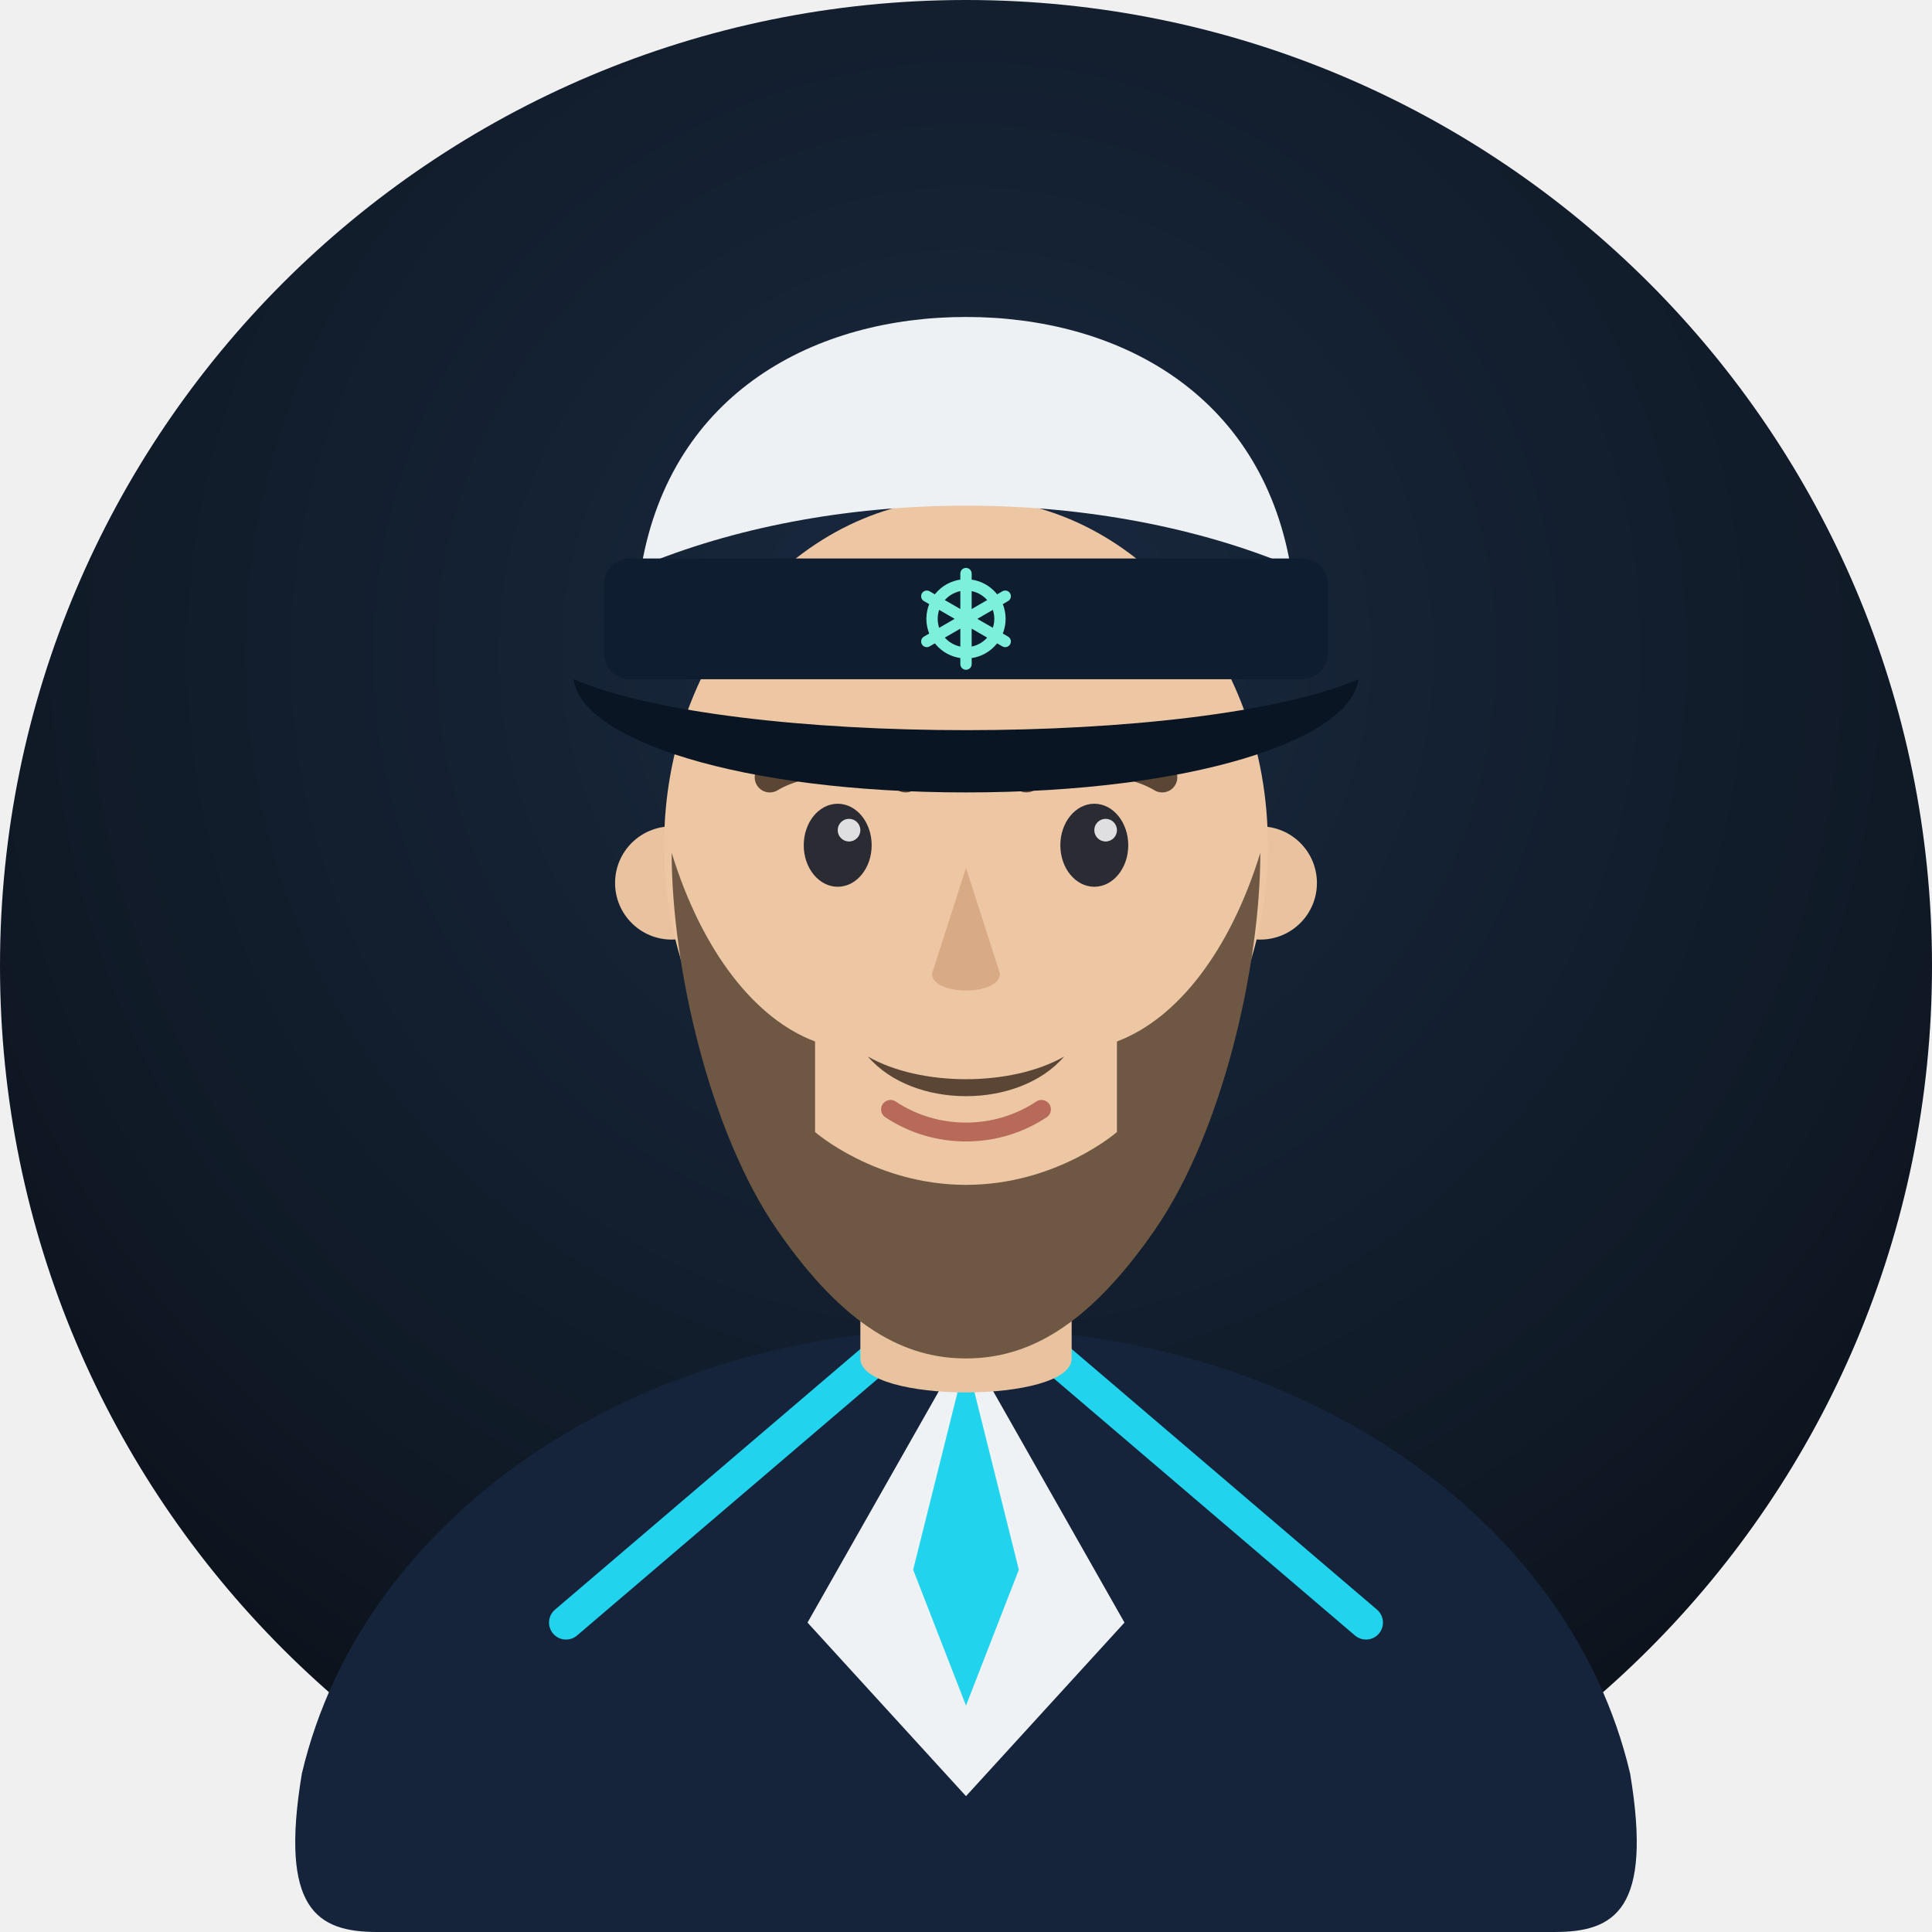
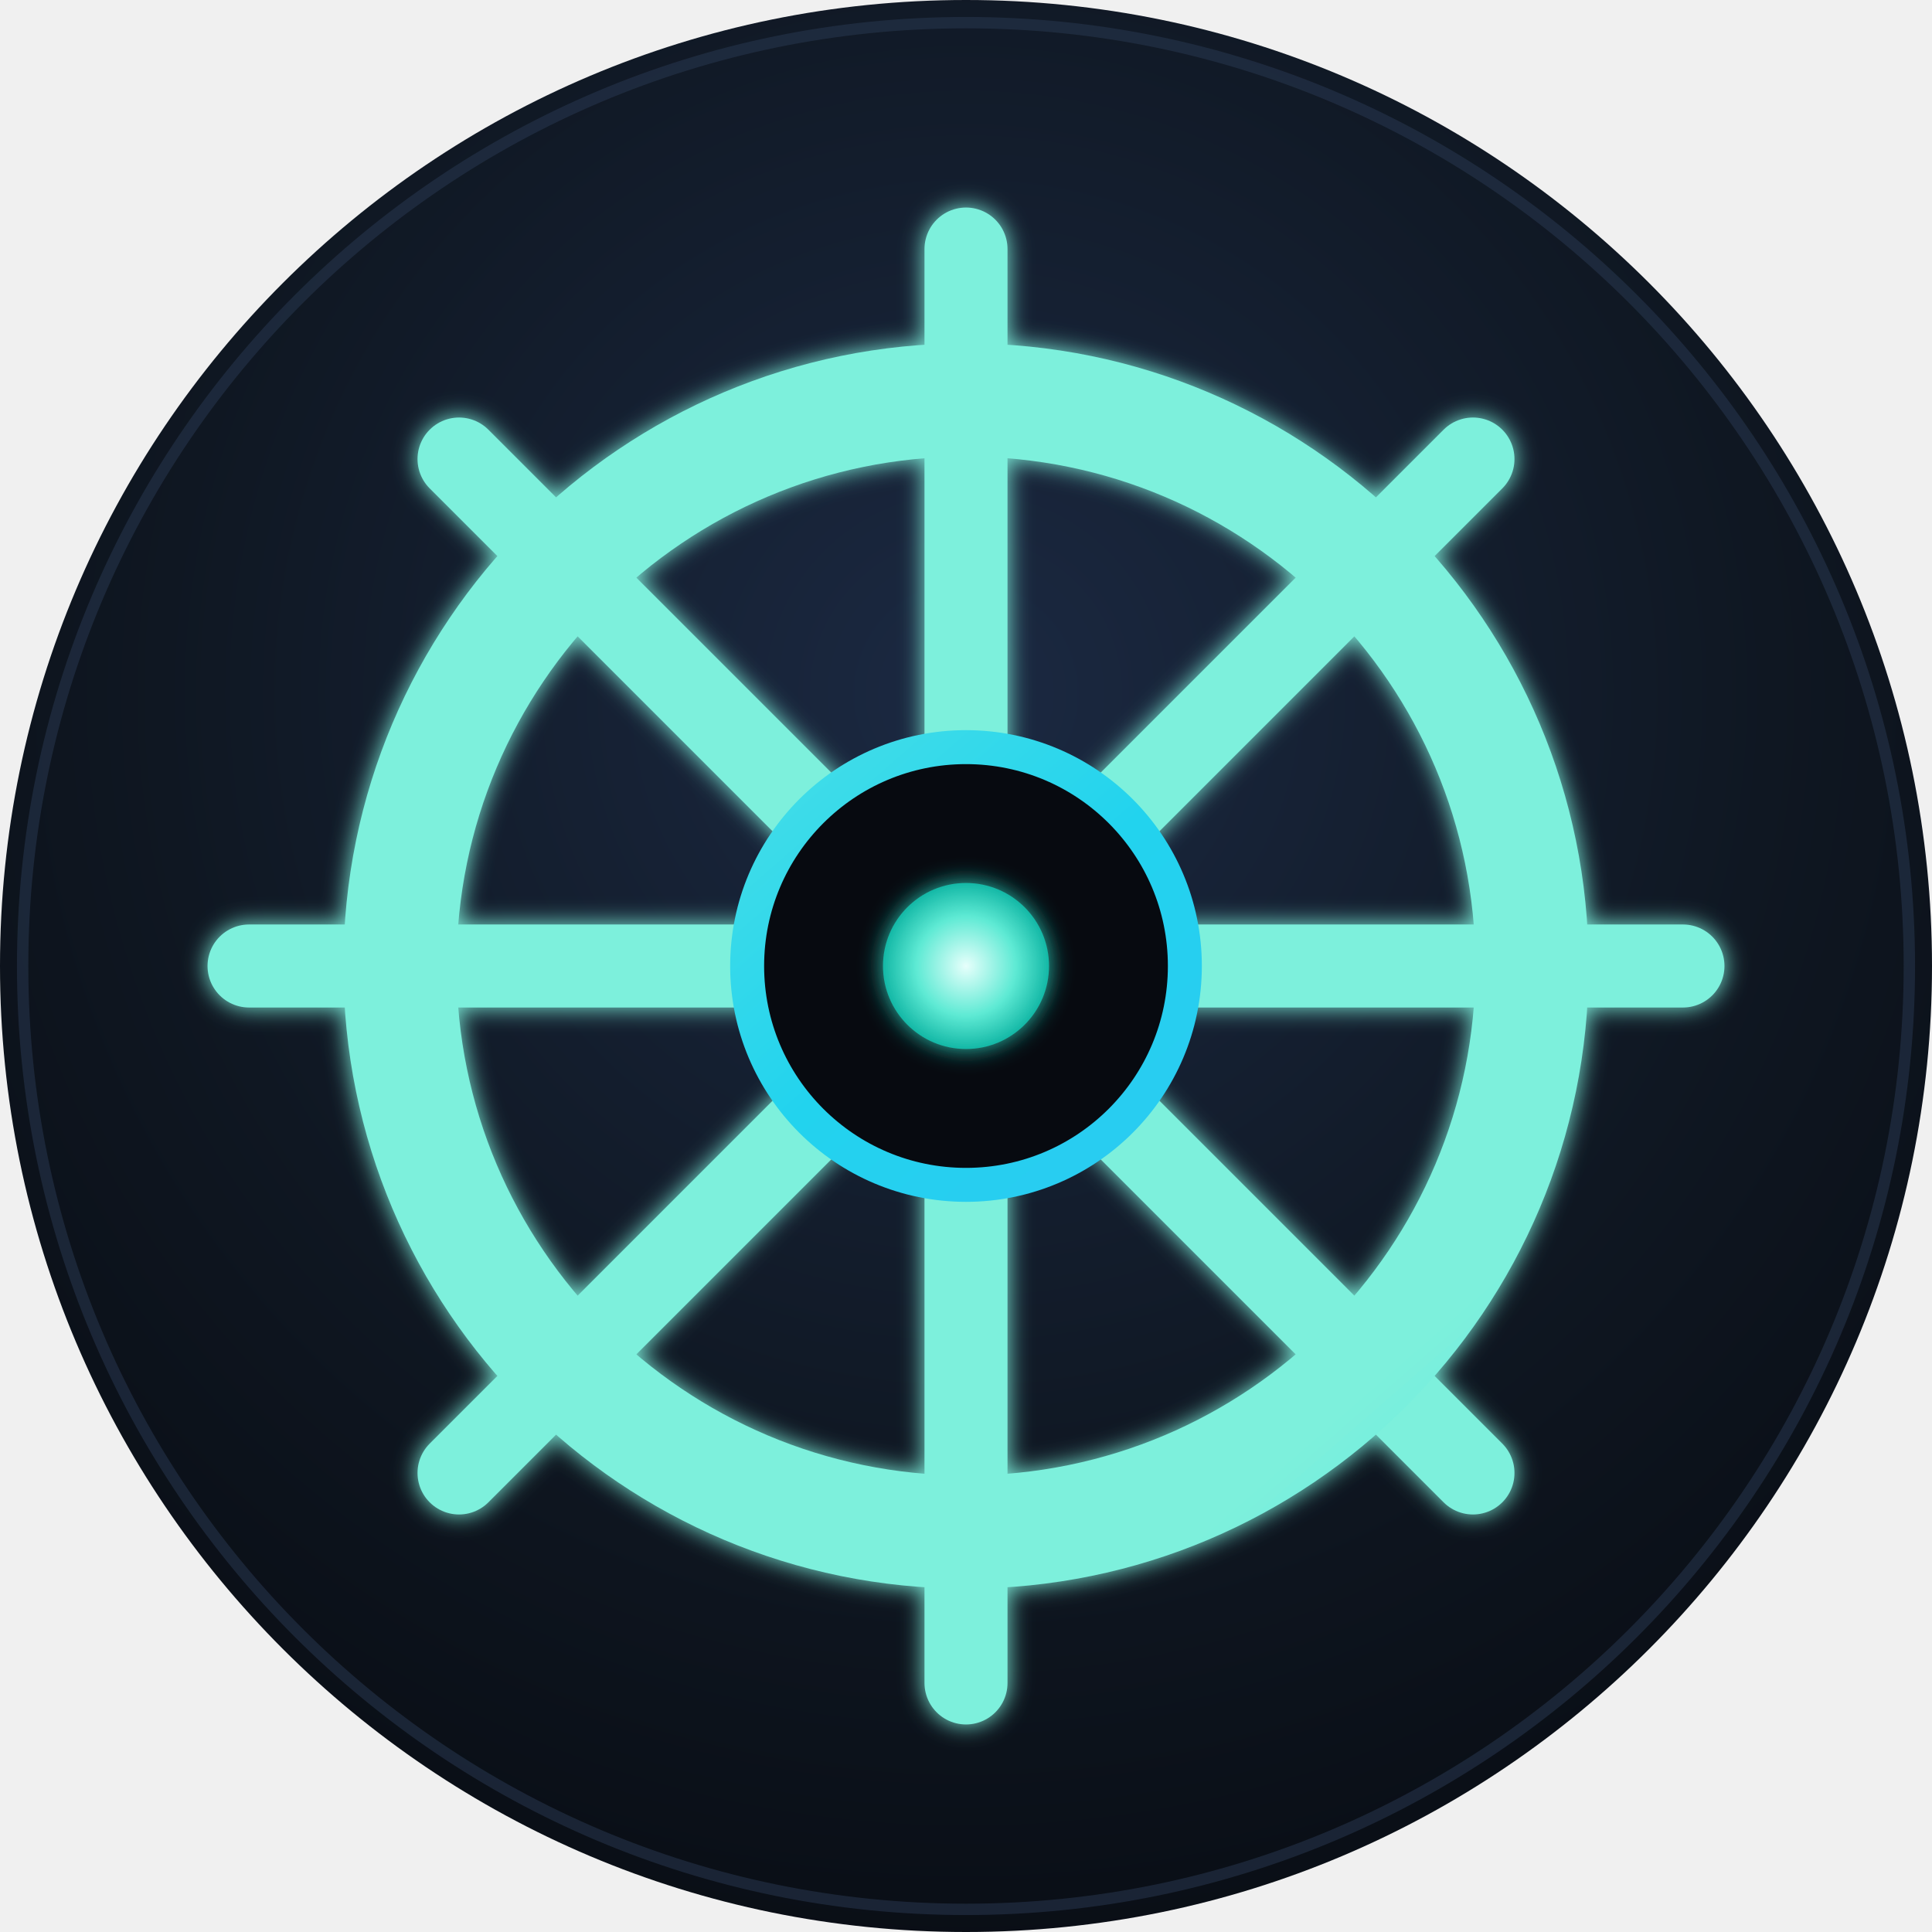
- <svg xmlns="http://www.w3.org/2000/svg" viewBox="0 0 512 512" width="512" height="512" role="img" aria-label="Helm captain">
+ <svg xmlns="http://www.w3.org/2000/svg" viewBox="0 0 512 512" width="512" height="512" role="img" aria-label="Helm">
  <defs>
-     <radialGradient id="bg" cx="50%" cy="34%" r="80%">
-       <stop offset="0%" stop-color="#19293f" />
-       <stop offset="60%" stop-color="#101a27" />
+     <radialGradient id="bg" cx="50%" cy="36%" r="75%">
+       <stop offset="0%" stop-color="#1b2942" />
+       <stop offset="55%" stop-color="#0f1722" />
      <stop offset="100%" stop-color="#070a10" />
    </radialGradient>
-     <linearGradient id="wheel" gradientUnits="userSpaceOnUse" x1="244" y1="150" x2="268" y2="182">
+     <linearGradient id="wheel" gradientUnits="userSpaceOnUse" x1="120" y1="100" x2="392" y2="412">
      <stop offset="0%" stop-color="#7df0dc" />
+       <stop offset="50%" stop-color="#22d3ee" />
      <stop offset="100%" stop-color="#38bdf8" />
    </linearGradient>
+     <radialGradient id="core" cx="50%" cy="50%" r="50%">
+       <stop offset="0%" stop-color="#e6fffb" />
+       <stop offset="60%" stop-color="#5eead4" />
+       <stop offset="100%" stop-color="#14b8a6" />
+     </radialGradient>
+     <filter id="glow" x="-30%" y="-30%" width="160%" height="160%">
+       <feGaussianBlur stdDeviation="3" result="b" />
+       <feMerge>
+         <feMergeNode in="b" />
+         <feMergeNode in="SourceGraphic" />
+       </feMerge>
+     </filter>
  </defs>
  <circle cx="256" cy="256" r="256" fill="url(#bg)" />
-   <path d="M256 352 C168 352 96 402 80 470 C74 506 84 512 100 512 L412 512 C428 512 438 506 432 470 C416 402 344 352 256 352 Z" fill="#15243b" />
-   <path d="M232 360 L150 430" stroke="#22d3ee" stroke-width="9" stroke-linecap="round" />
-   <path d="M280 360 L362 430" stroke="#22d3ee" stroke-width="9" stroke-linecap="round" />
-   <path d="M256 356 L298 430 L256 476 L214 430 Z" fill="#eef2f5" />
-   <path d="M256 360 L270 416 L256 452 L242 416 Z" fill="#22d3ee" />
-   <circle cx="256" cy="402" r="6" fill="#22d3ee" />
-   <circle cx="256" cy="430" r="6" fill="#22d3ee" />
-   <path d="M228 300 H284 V360 C284 372 228 372 228 360 Z" fill="#e9c2a0" />
-   <ellipse cx="256" cy="308" rx="30" ry="12" fill="#d3a684" opacity="0.6" />
-   <circle cx="178" cy="234" r="15" fill="#e9c2a0" />
-   <circle cx="334" cy="234" r="15" fill="#e9c2a0" />
-   <ellipse cx="256" cy="224" rx="80" ry="92" fill="#edc6a4" />
-   <path d="M178 226 C178 256 188 300 206 326 C224 352 240 360 256 360 C272 360 288 352 306 326 C324 300 334 256 334 226            C326 252 312 270 296 276 L296 300 C296 300 280 314 256 314 C232 314 216 300 216 300 L216 276 C200 270 186 252 178 226 Z" fill="#6e5844" />
-   <path d="M204 206 C214 200 232 200 240 206" stroke="#5b4636" stroke-width="8" stroke-linecap="round" fill="none" />
-   <path d="M272 206 C280 200 298 200 308 206" stroke="#5b4636" stroke-width="8" stroke-linecap="round" fill="none" />
-   <ellipse cx="222" cy="224" rx="9" ry="11" fill="#2b2b33" />
-   <ellipse cx="290" cy="224" rx="9" ry="11" fill="#2b2b33" />
-   <circle cx="225" cy="220" r="3" fill="#ffffff" opacity="0.85" />
-   <circle cx="293" cy="220" r="3" fill="#ffffff" opacity="0.85" />
-   <path d="M256 230 L247 258 C247 264 265 264 265 258 Z" fill="#d8aa86" />
-   <path d="M230 280 C244 288 268 288 282 280 C270 294 242 294 230 280 Z" fill="#5b4636" />
-   <path d="M236 294 C248 302 264 302 276 294" stroke="#b76a59" stroke-width="5" stroke-linecap="round" fill="none" />
-   <path d="M170 150 C178 104 216 84 256 84 C296 84 334 104 342 150 C318 140 288 134 256 134 C224 134 194 140 170 150 Z" fill="#eef1f4" />
-   <rect x="160" y="148" width="192" height="32" rx="7" fill="#0f1d30" />
-   <path d="M152 180 C194 198 318 198 360 180 C358 196 316 210 256 210 C196 210 154 196 152 180 Z" fill="#0a1524" />
-   <g transform="translate(256,164)" stroke="url(#wheel)" fill="none" stroke-linecap="round">
-     <g stroke-width="3">
-       <line y2="-12" />
-       <line y2="-12" transform="rotate(60)" />
-       <line y2="-12" transform="rotate(120)" />
-       <line y2="-12" transform="rotate(180)" />
-       <line y2="-12" transform="rotate(240)" />
-       <line y2="-12" transform="rotate(300)" />
+   <circle cx="256" cy="256" r="250" fill="none" stroke="#2a3a54" stroke-width="3" opacity="0.5" />
+   <g transform="translate(256,256)" filter="url(#glow)" fill="none" stroke="url(#wheel)" stroke-linecap="round" stroke-linejoin="round">
+     <g stroke-width="22">
+       <line y2="-190" />
+       <line y2="-190" transform="rotate(45)" />
+       <line y2="-190" transform="rotate(90)" />
+       <line y2="-190" transform="rotate(135)" />
+       <line y2="-190" transform="rotate(180)" />
+       <line y2="-190" transform="rotate(225)" />
+       <line y2="-190" transform="rotate(270)" />
+       <line y2="-190" transform="rotate(315)" />
    </g>
-     <circle r="9" stroke-width="3" />
+     <circle r="150" stroke-width="30" />
  </g>
-   <circle cx="256" cy="164" r="3" fill="#7df0dc" />
+   <circle cx="256" cy="256" r="58" fill="#070a10" />
+   <circle cx="256" cy="256" r="58" fill="none" stroke="url(#wheel)" stroke-width="9" />
+   <circle cx="256" cy="256" r="22" fill="url(#core)" filter="url(#glow)" />
</svg>
